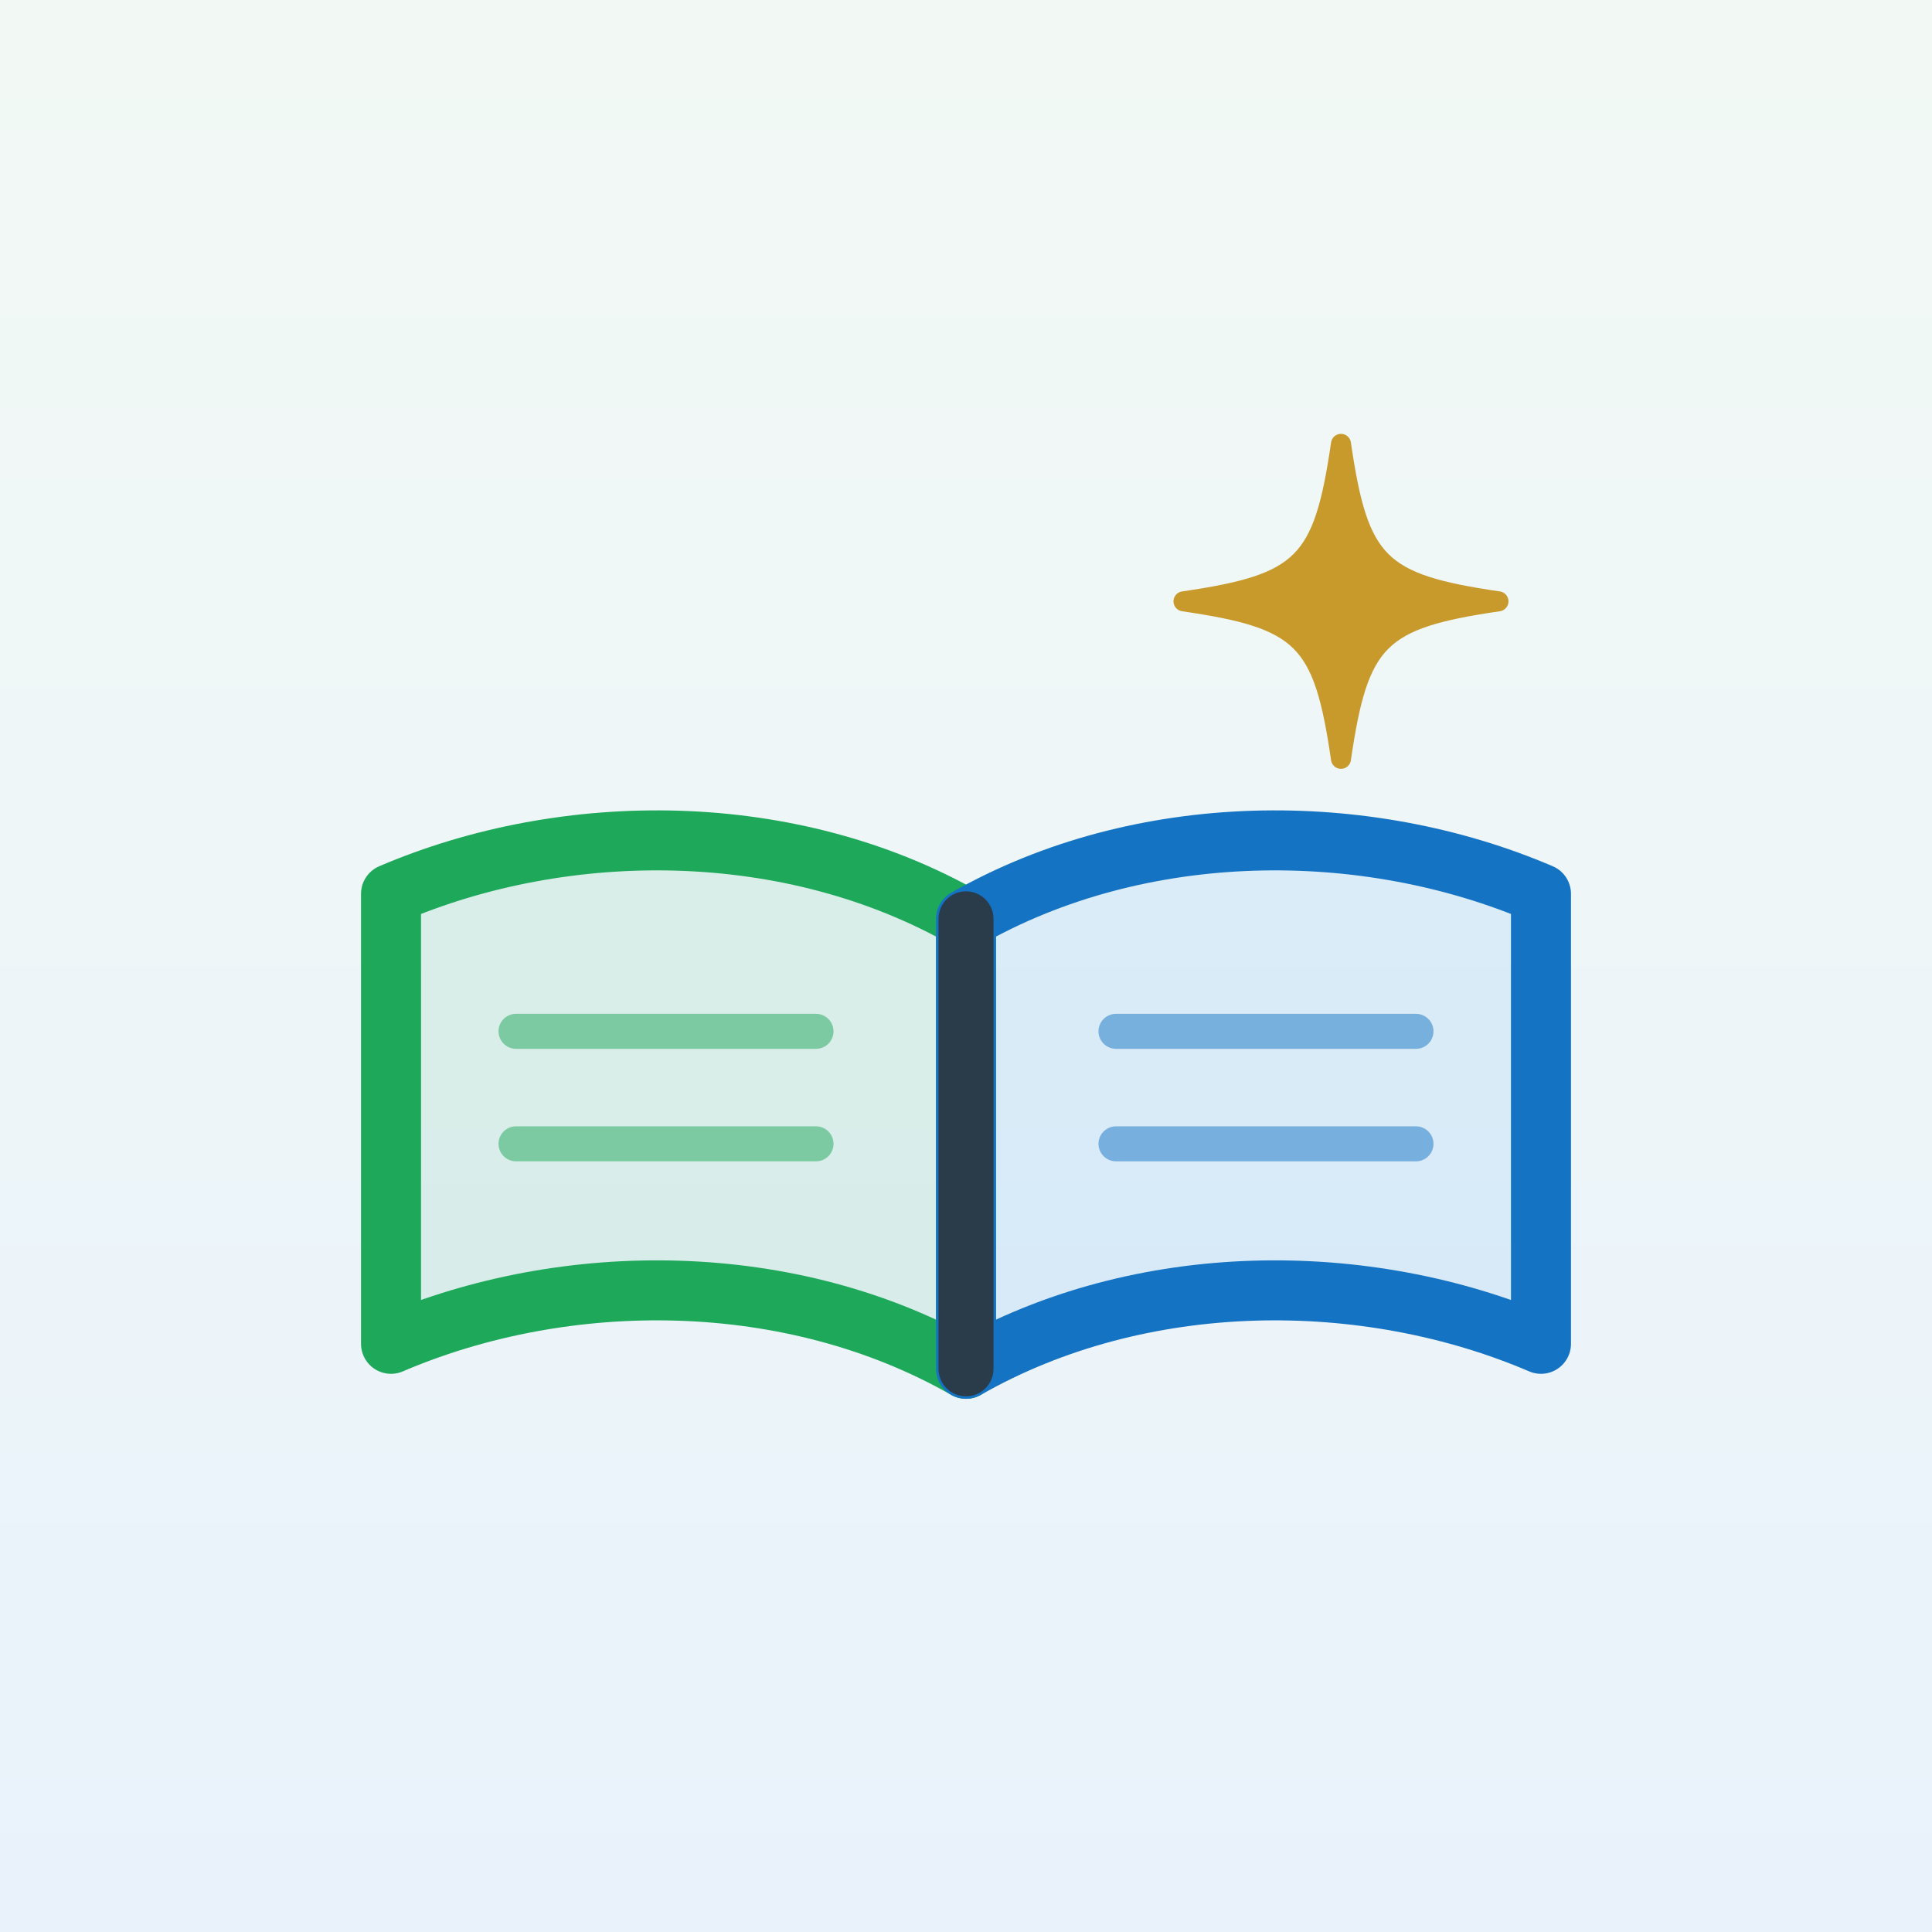
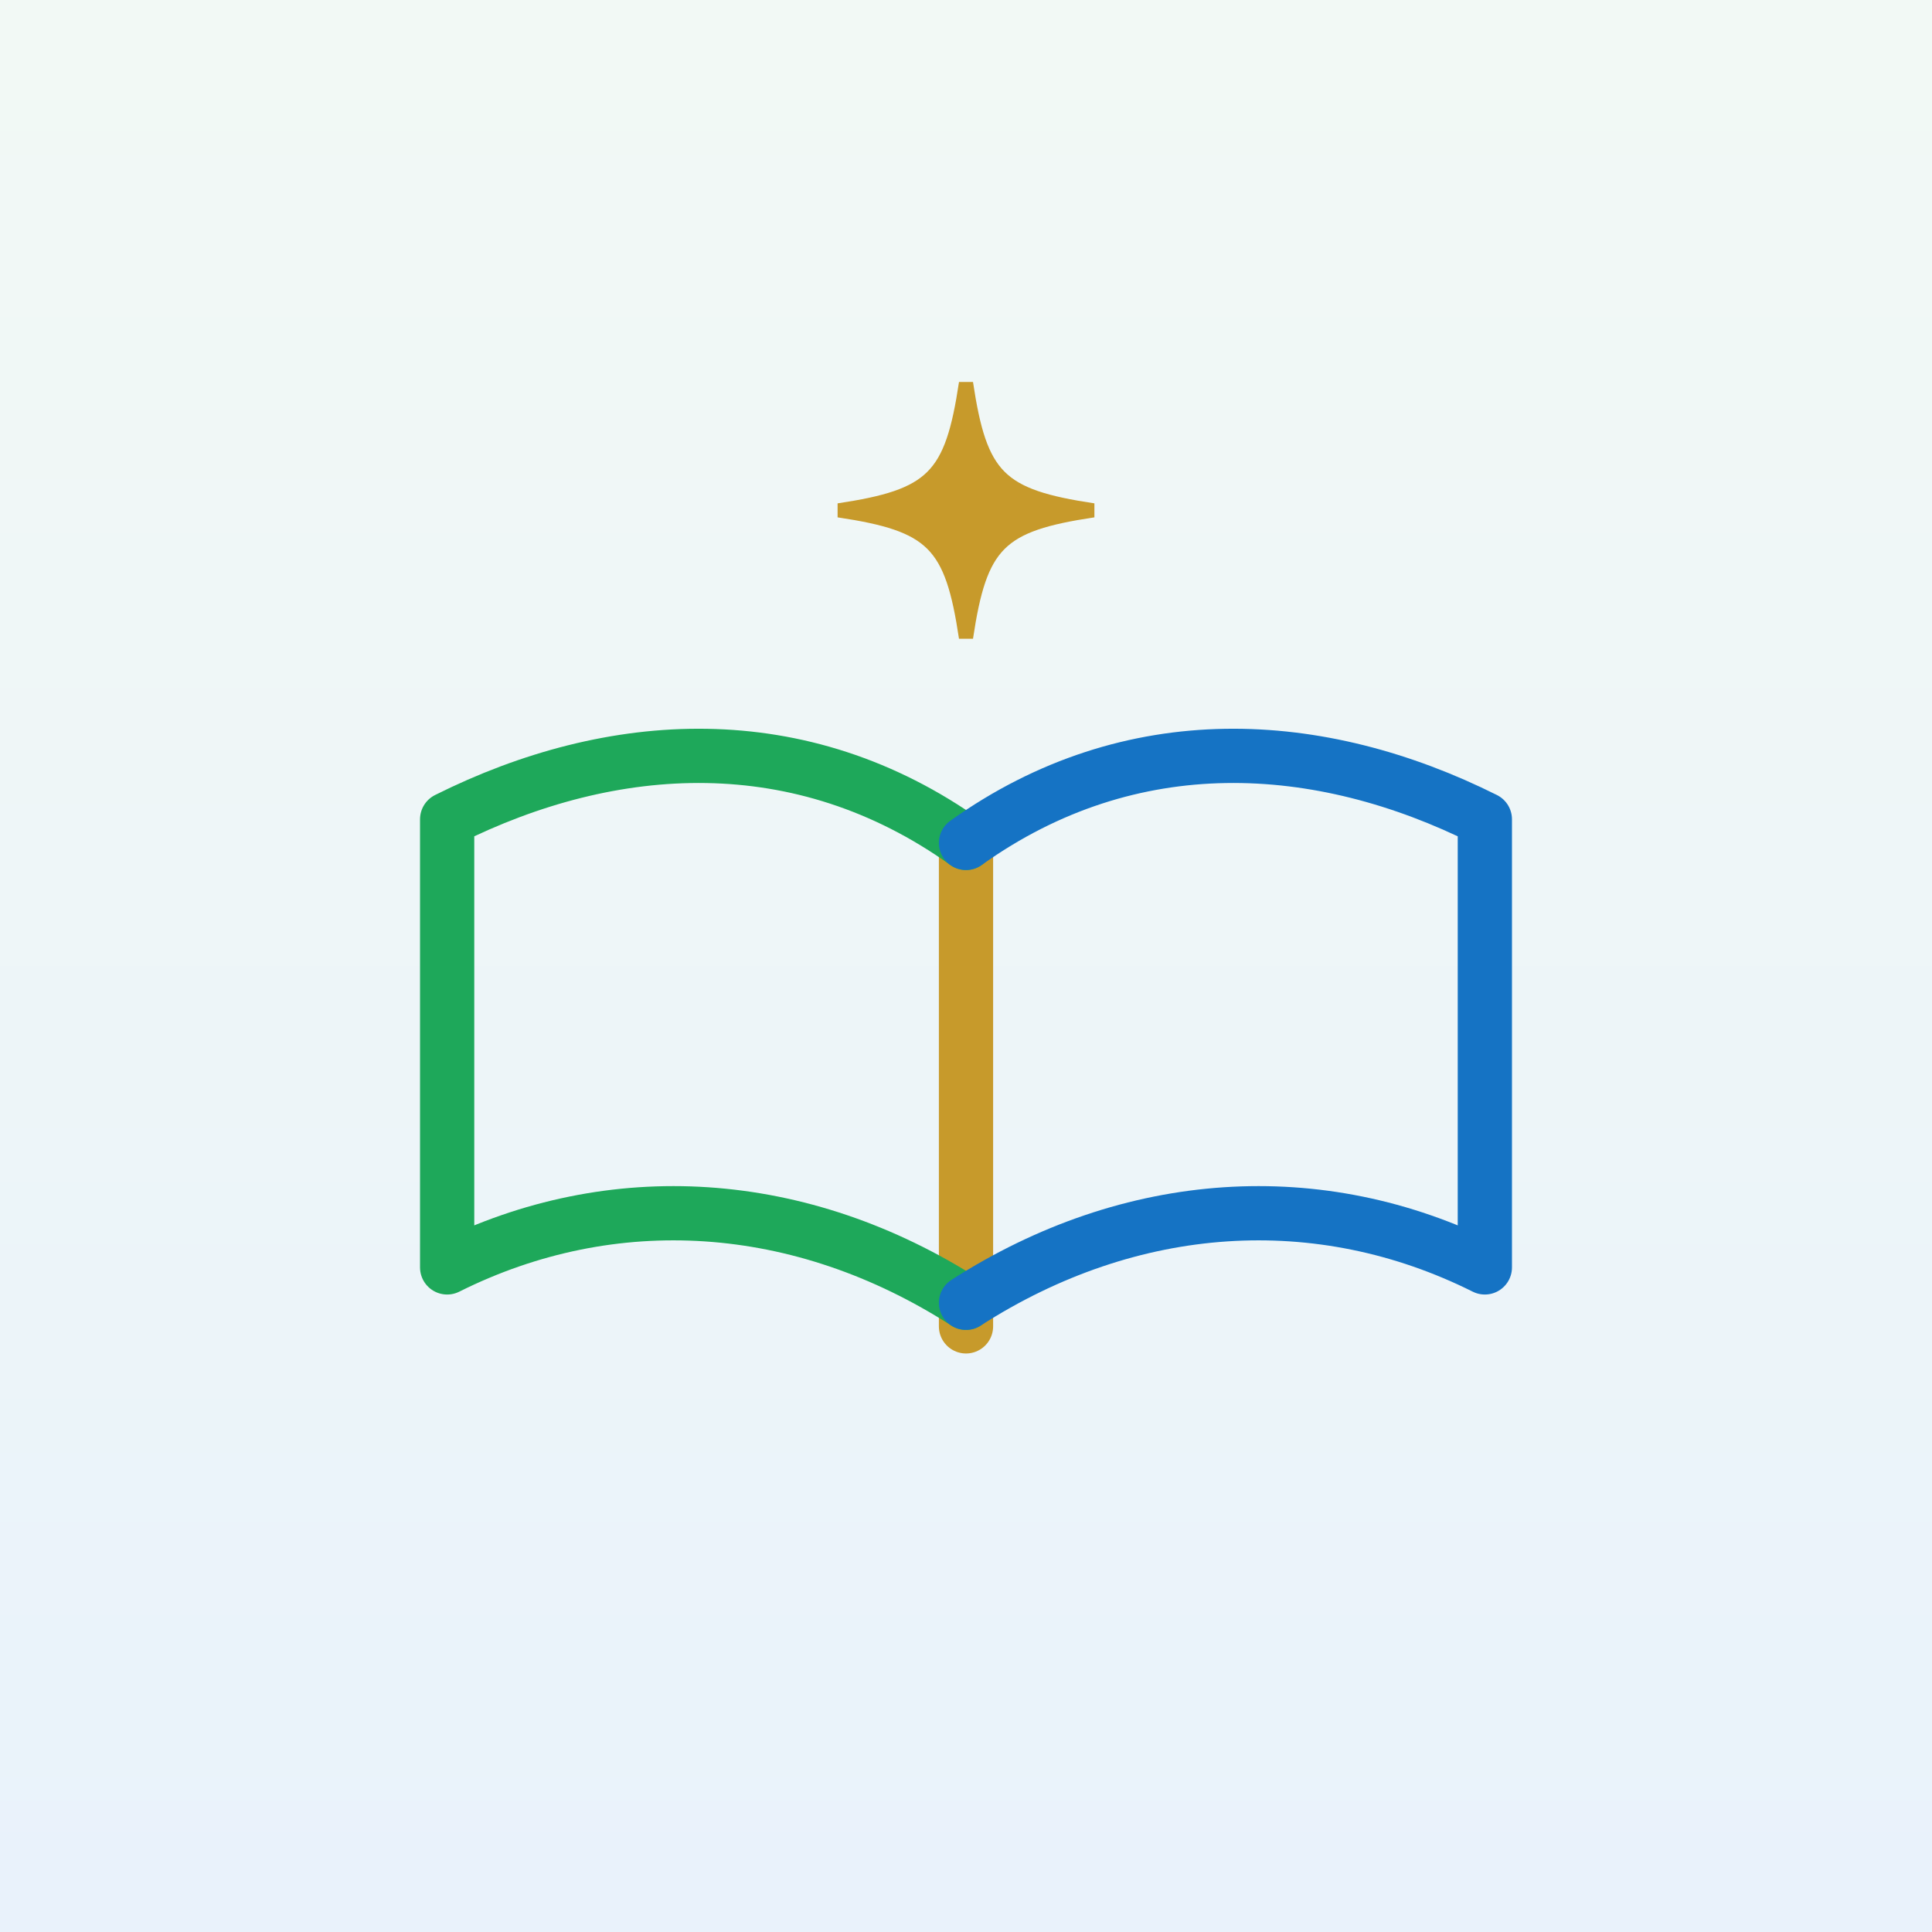
<svg xmlns="http://www.w3.org/2000/svg" width="512" height="512" viewBox="0 0 512 512">
  <defs>
    <linearGradient id="bg" x1="0" y1="0" x2="0" y2="1">
      <stop offset="0" stop-color="#f2f9f5" />
      <stop offset="1" stop-color="#e9f2fb" />
    </linearGradient>
  </defs>
  <rect width="512" height="512" fill="url(#bg)" />
-   <svg x="44" y="58" width="424" height="424" viewBox="0 0 64 64">
-     <path d="M32 28C25 24 16 24 9 27v18c7-3 16-3 23 1z" fill="rgba(30,168,90,0.10)" stroke="#1ea85a" stroke-width="2.4" stroke-linejoin="round" stroke-linecap="round" />
-     <path d="M32 28c7-4 16-4 23-1v18c-7-3-16-3-23 1z" fill="rgba(31,143,230,0.10)" stroke="#1573c4" stroke-width="2.4" stroke-linejoin="round" stroke-linecap="round" />
-     <path d="M32 28v18" stroke="#2a3b4a" stroke-width="2.2" stroke-linecap="round" />
-     <path d="M14 32.5h12M14 37h12" stroke="#1ea85a" stroke-width="1.4" stroke-linecap="round" opacity="0.5" />
-     <path d="M38 32.5h12M38 37h12" stroke="#1573c4" stroke-width="1.4" stroke-linecap="round" opacity="0.5" />
-     <path d="M47 9c.7 4.8 1.5 5.6 6.3 6.3-4.8.7-5.6 1.5-6.3 6.3-.7-4.8-1.5-5.6-6.3-6.3 4.8-.7 5.6-1.5 6.3-6.3z" fill="#c79a2b" stroke="#c79a2b" stroke-width="0.8" stroke-linejoin="round" />
+   <svg x="56" y="64" width="400" height="400" viewBox="0 0 64 64">
+     <path d="M32 6c.6 4 1.4 4.8 5.4 5.4-4 .6-4.8 1.4-5.4 5.4-.6-4-1.4-4.8-5.4-5.4 4-.6 4.8-1.4 5.4-5.4z" fill="#c79a2b" stroke="#c79a2b" stroke-width="0.6" />
+     <path d="M32 25.5V46" fill="none" stroke="#c79a2b" stroke-width="2.3" stroke-linecap="round" />
+     <path d="M32 25.5C25 20.5 17 21 10 24.5V43.5C17 40 25 40.5 32 45" fill="none" stroke="#1ea85a" stroke-width="2.3" stroke-linecap="round" stroke-linejoin="round" />
+     <path d="M32 25.5C39 20.5 47 21 54 24.5V43.5C47 40 39 40.5 32 45" fill="none" stroke="#1573c4" stroke-width="2.3" stroke-linecap="round" stroke-linejoin="round" />
  </svg>
</svg>
